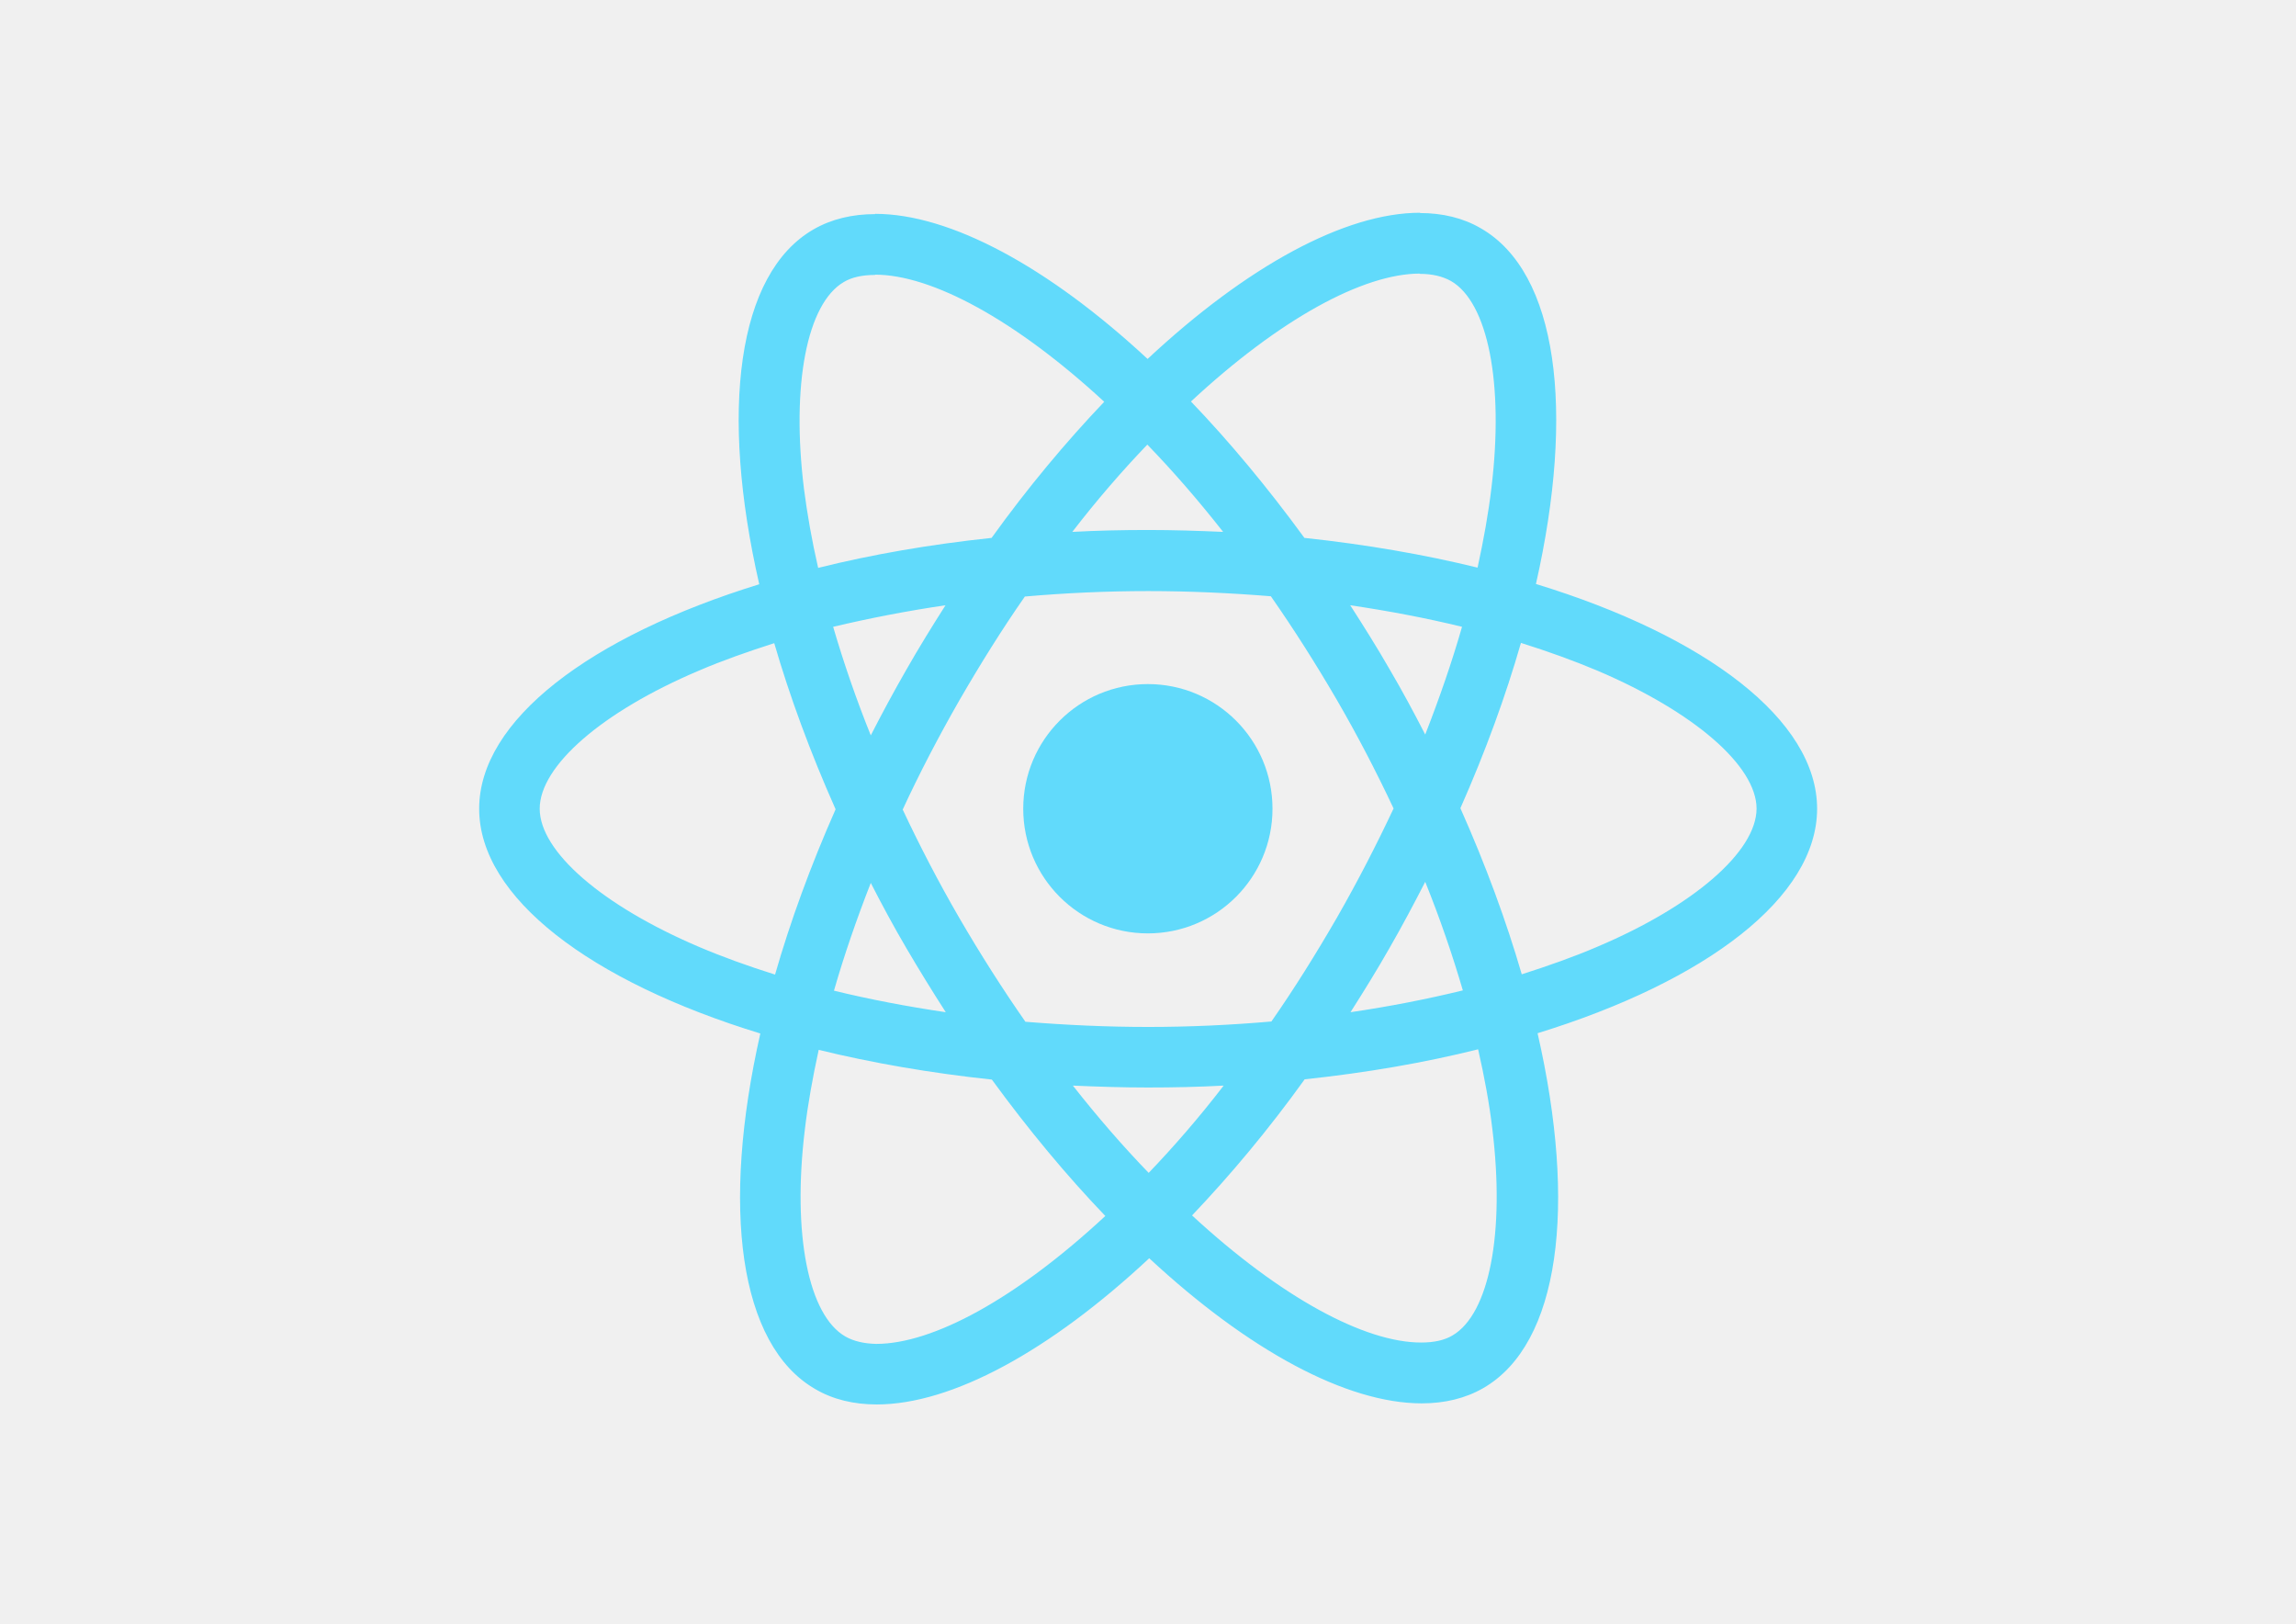
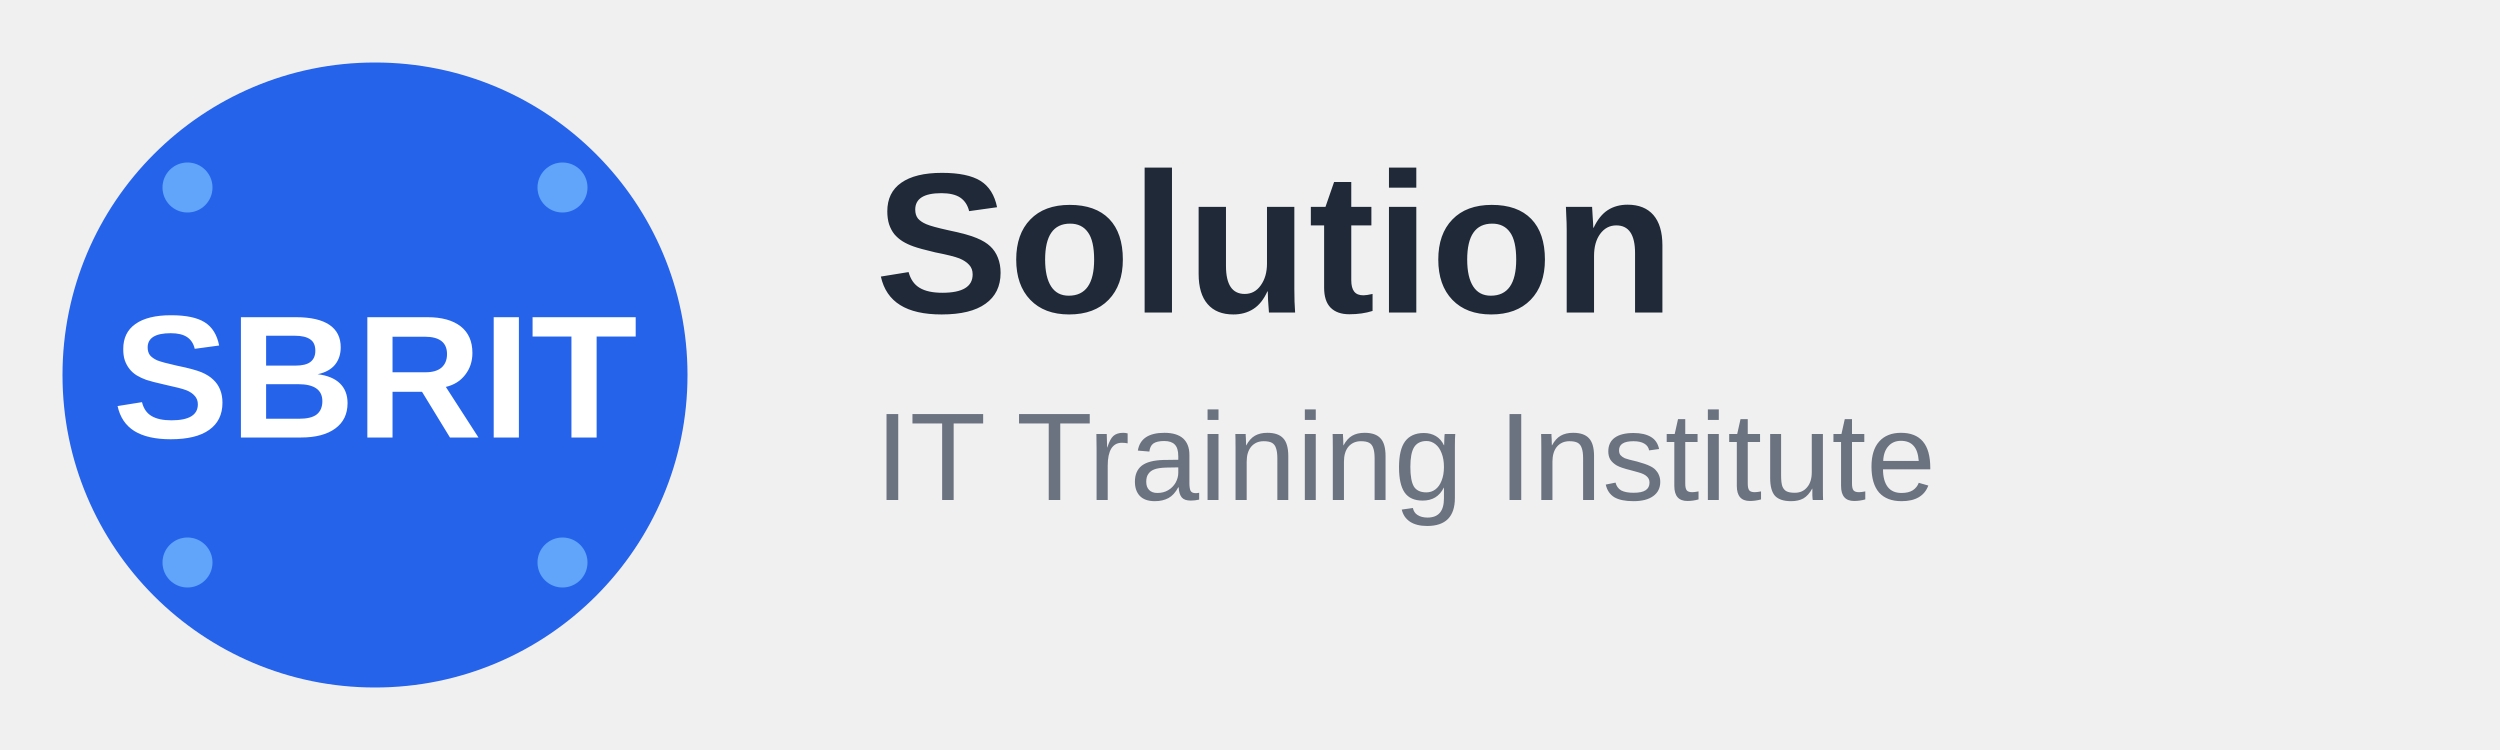
- <svg xmlns="http://www.w3.org/2000/svg" viewBox="0 0 841.9 595.3">
-   <g fill="#61DAFB">
-     <path d="M666.3 296.5c0-32.5-40.7-63.3-103.1-82.4 14.4-63.6 8-114.2-20.2-130.4-6.5-3.8-14.1-5.6-22.4-5.6v22.3c4.6 0 8.3.9 11.4 2.6 13.6 7.8 19.5 37.5 14.9 75.7-1.1 9.4-2.9 19.3-5.1 29.4-19.6-4.8-41-8.5-63.5-10.9-13.5-18.5-27.5-35.3-41.6-50 32.6-30.3 63.2-46.9 84-46.9V78c-27.5 0-63.5 19.6-99.9 53.6-36.4-33.8-72.4-53.2-99.9-53.2v22.3c20.7 0 51.4 16.5 84 46.6-14 14.7-28 31.4-41.3 49.9-22.6 2.4-44 6.1-63.6 11-2.3-10-4-19.7-5.2-29-4.7-38.2 1.1-67.9 14.6-75.8 3-1.8 6.9-2.6 11.5-2.6V78.5c-8.4 0-16 1.8-22.6 5.6-28.1 16.2-34.4 66.7-19.9 130.1-62.2 19.2-102.7 49.9-102.7 82.3 0 32.5 40.7 63.3 103.1 82.4-14.4 63.6-8 114.2 20.2 130.4 6.5 3.8 14.1 5.6 22.5 5.6 27.5 0 63.5-19.6 99.9-53.6 36.4 33.8 72.4 53.2 99.9 53.2 8.4 0 16-1.8 22.6-5.6 28.1-16.2 34.4-66.7 19.9-130.1 62-19.1 102.5-49.9 102.5-82.3zm-130.2-66.7c-3.7 12.9-8.3 26.2-13.5 39.5-4.1-8-8.4-16-13.1-24-4.6-8-9.5-15.8-14.4-23.4 14.2 2.1 27.9 4.7 41 7.9zm-45.8 106.5c-7.8 13.5-15.8 26.3-24.1 38.2-14.9 1.3-30 2-45.2 2-15.1 0-30.2-.7-45-1.9-8.3-11.9-16.4-24.6-24.2-38-7.6-13.1-14.5-26.4-20.8-39.8 6.2-13.4 13.2-26.8 20.7-39.9 7.8-13.5 15.8-26.3 24.1-38.2 14.9-1.3 30-2 45.2-2 15.1 0 30.2.7 45 1.9 8.3 11.9 16.4 24.6 24.2 38 7.6 13.1 14.5 26.4 20.8 39.8-6.3 13.4-13.2 26.8-20.7 39.9zm32.3-13c5.4 13.4 10 26.8 13.8 39.8-13.1 3.2-26.9 5.9-41.2 8 4.9-7.7 9.8-15.6 14.4-23.7 4.6-8 8.9-16.1 13-24.1zM421.2 430c-9.3-9.6-18.6-20.3-27.8-32 9 .4 18.2.7 27.5.7 9.4 0 18.7-.2 27.8-.7-9 11.7-18.3 22.4-27.5 32zm-74.4-58.9c-14.2-2.1-27.9-4.7-41-7.9 3.7-12.9 8.3-26.2 13.5-39.5 4.1 8 8.4 16 13.1 24 4.7 8 9.5 15.8 14.4 23.4zM420.7 163c9.3 9.6 18.6 20.3 27.8 32-9-.4-18.2-.7-27.5-.7-9.4 0-18.7.2-27.8.7 9-11.7 18.3-22.4 27.5-32zm-74 58.9c-4.9 7.7-9.8 15.6-14.4 23.7-4.6 8-8.9 16-13 24-5.4-13.4-10-26.8-13.8-39.8 13.1-3.1 26.9-5.8 41.2-7.9zm-90.5 125.2c-35.4-15.1-58.3-34.9-58.3-50.6 0-15.7 22.9-35.6 58.3-50.6 8.6-3.7 18-7 27.7-10.1 5.7 19.6 13.2 40 22.5 60.9-9.2 20.8-16.6 41.1-22.2 60.6-9.9-3.1-19.3-6.5-28-10.2zM310 490c-13.6-7.8-19.5-37.5-14.9-75.7 1.1-9.4 2.9-19.3 5.1-29.4 19.6 4.8 41 8.5 63.5 10.9 13.5 18.5 27.5 35.3 41.6 50-32.6 30.3-63.2 46.9-84 46.9-4.5-.1-8.3-1-11.3-2.7zm237.2-76.2c4.7 38.2-1.1 67.9-14.6 75.8-3 1.8-6.9 2.6-11.5 2.6-20.7 0-51.4-16.5-84-46.6 14-14.7 28-31.4 41.3-49.9 22.6-2.4 44-6.1 63.6-11 2.3 10.1 4.1 19.8 5.2 29.1zm38.5-66.7c-8.6 3.7-18 7-27.7 10.1-5.7-19.6-13.2-40-22.5-60.9 9.2-20.8 16.6-41.1 22.2-60.6 9.9 3.1 19.3 6.5 28.1 10.2 35.4 15.1 58.3 34.9 58.3 50.6-.1 15.7-23 35.6-58.4 50.6zM320.8 78.4z" />
-     <circle cx="420.9" cy="296.5" r="45.7" />
-     <path d="M520.5 78.1z" />
-   </g>
+ <svg xmlns="http://www.w3.org/2000/svg" viewBox="0 0 200 60">
+   <circle cx="30" cy="30" r="25" fill="#2563eb" />
+   <text x="30" y="35" font-family="Arial, sans-serif" font-size="14" font-weight="bold" text-anchor="middle" fill="white">SBRIT</text>
+   <text x="70" y="25" font-family="Arial, sans-serif" font-size="16" font-weight="bold" fill="#1f2937">Solution</text>
+   <text x="70" y="40" font-family="Arial, sans-serif" font-size="10" fill="#6b7280">IT Training Institute</text>
+   <circle cx="15" cy="15" r="2" fill="#60a5fa" />
+   <circle cx="45" cy="15" r="2" fill="#60a5fa" />
+   <circle cx="15" cy="45" r="2" fill="#60a5fa" />
+   <circle cx="45" cy="45" r="2" fill="#60a5fa" />
</svg>
